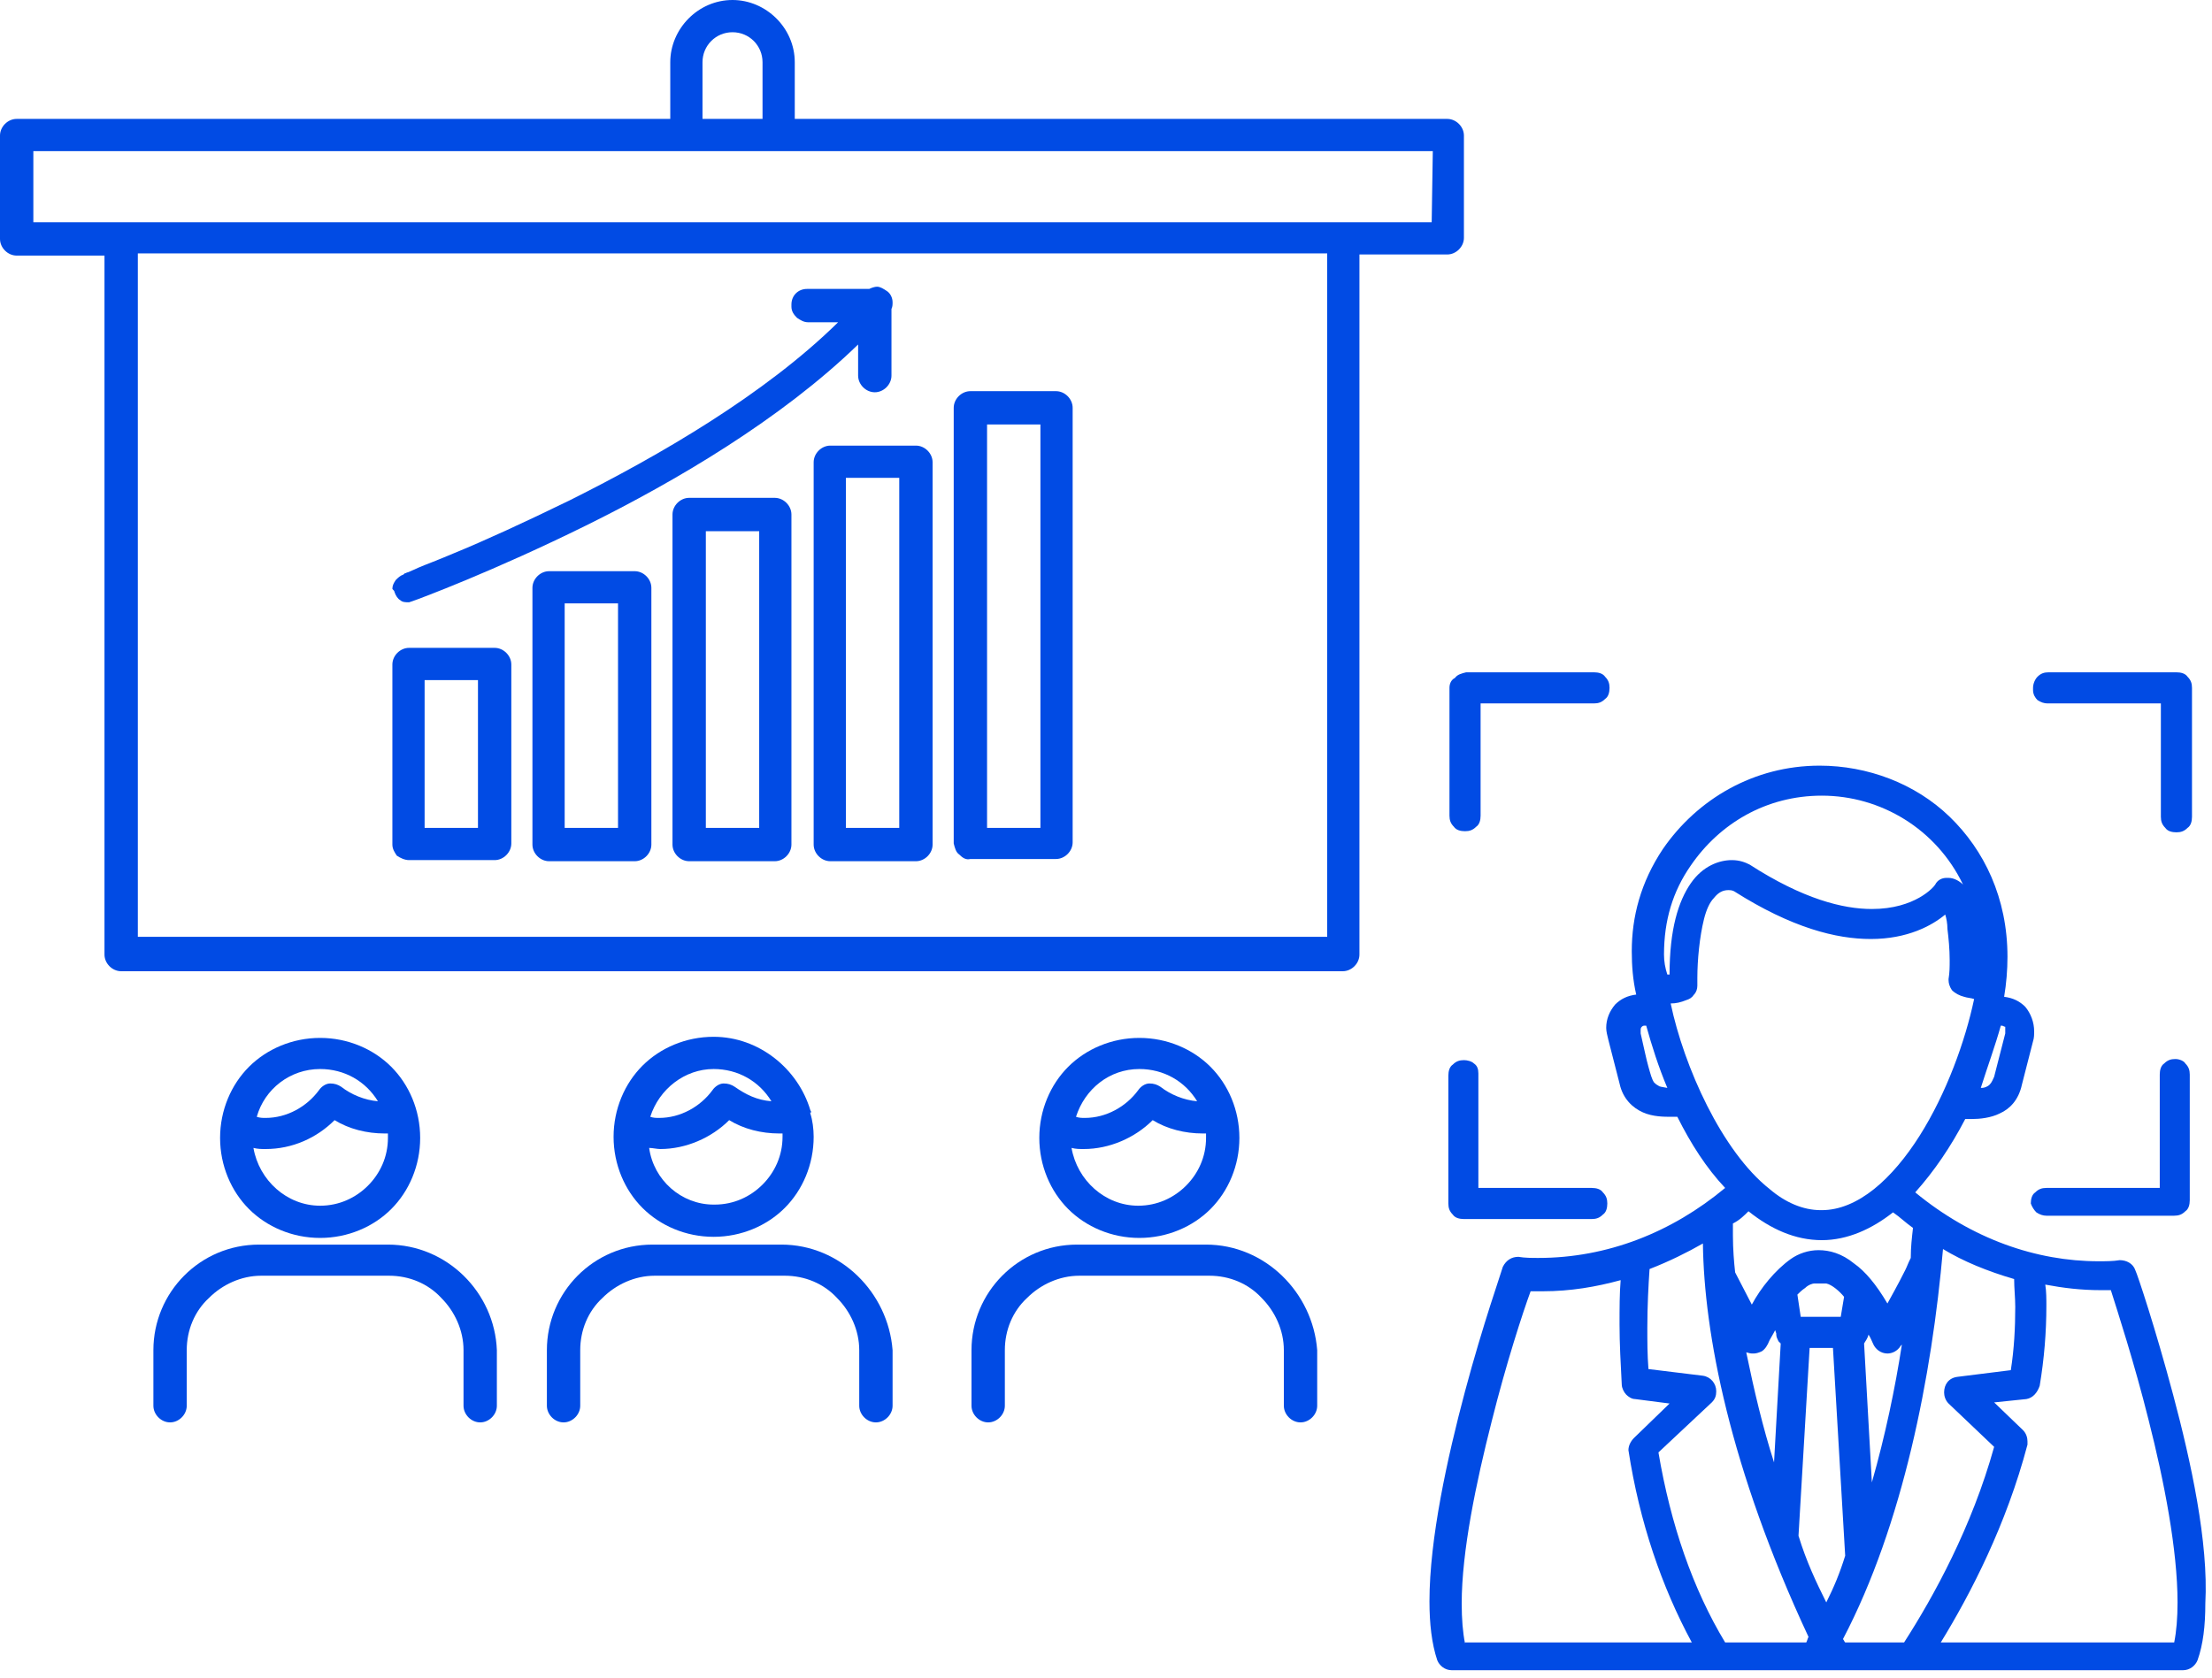
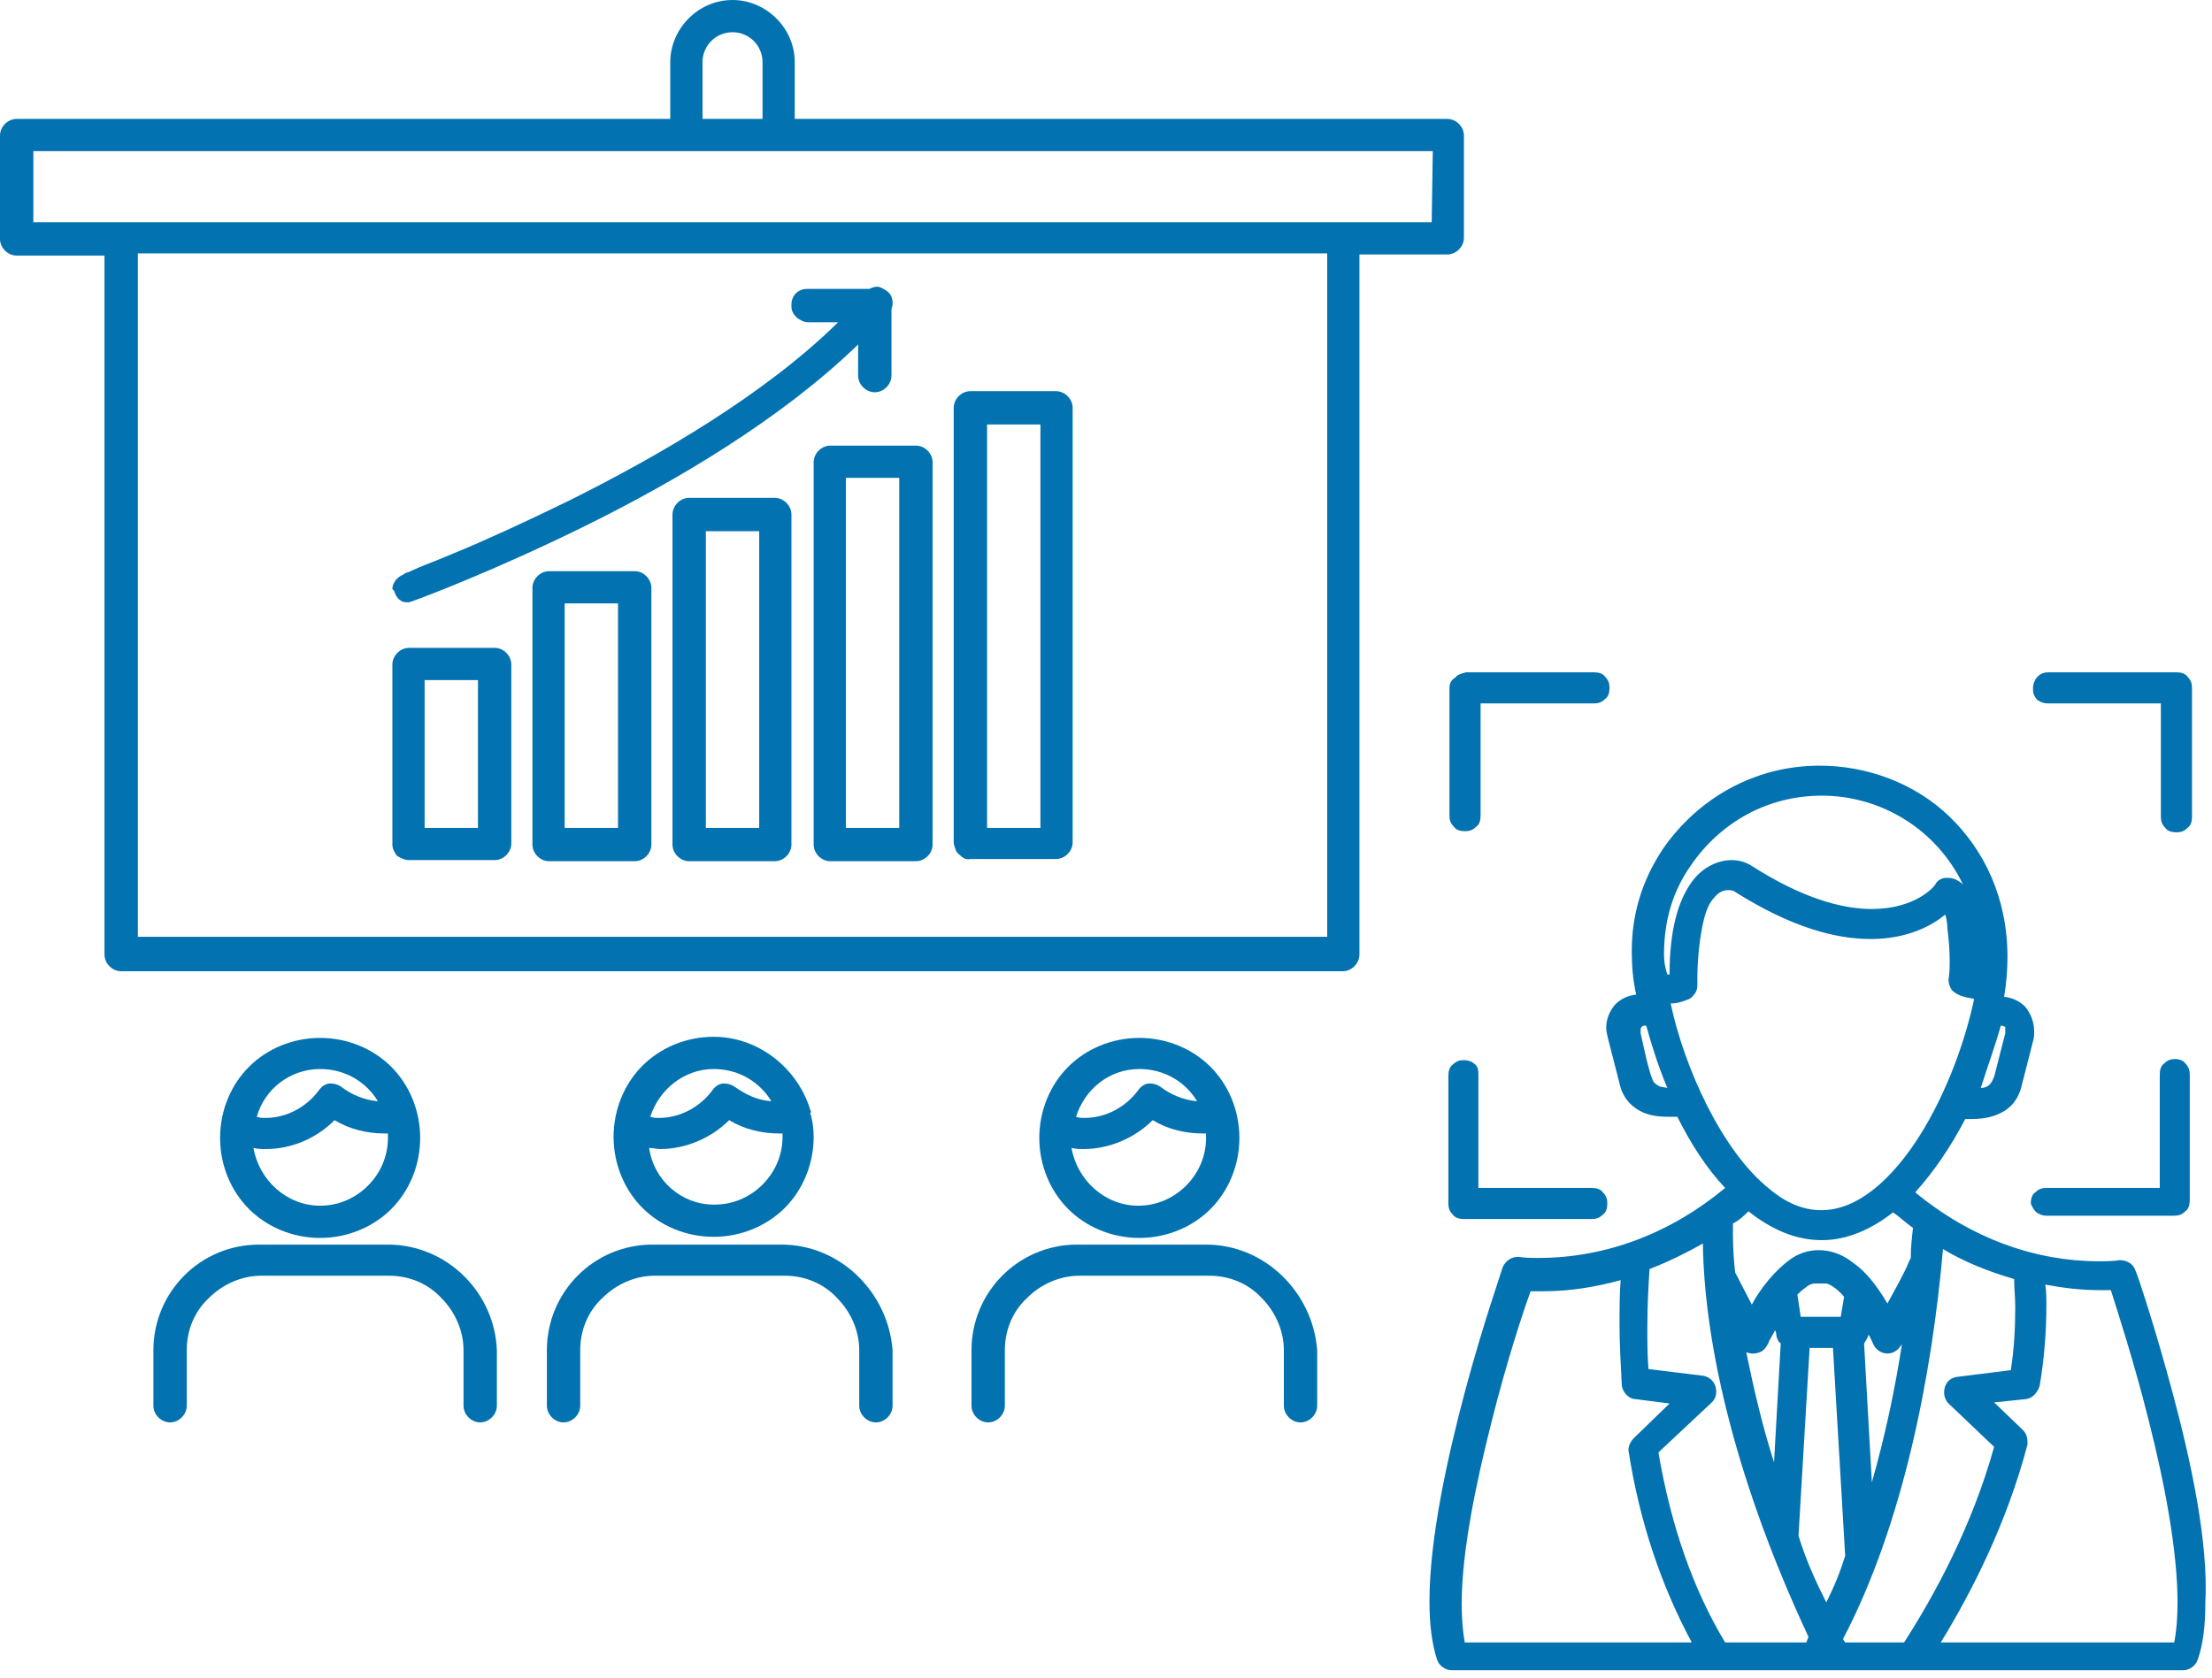
<svg xmlns="http://www.w3.org/2000/svg" width="199" height="151" viewBox="0 0 199 151" fill="none">
-   <path d="M195.5 125.5C193.9 119.5 192.3 114.7 192.1 114.3C191.9 113.7 191.3 113.4 190.7 113.4C190.1 113.5 189.4 113.5 188.8 113.5C183.2 113.5 177.4 111.5 172.3 107.3C174 105.4 175.5 103.2 176.8 100.7C177 100.7 177.2 100.7 177.4 100.7C178.1 100.7 179.1 100.6 179.9 100.2C180.8 99.8 181.6 99 181.9 97.6L182.9 93.7C183 93.4 183 93.1 183 92.8C183 92 182.7 91.2 182.2 90.6C181.7 90.1 181.1 89.8 180.3 89.7C180.5 88.5 180.6 87.3 180.6 86.1C180.6 80.8 178.5 76.5 175.4 73.5C172.3 70.5 168 68.9 163.7 68.9C157.8 68.9 152.7 71.9 149.6 76.4C147.6 79.4 146.8 82.5 146.8 85.6C146.8 86.9 146.9 88.2 147.2 89.5C146.4 89.6 145.8 89.9 145.3 90.4C144.8 91 144.5 91.7 144.5 92.5C144.5 92.8 144.6 93.2 144.7 93.6L145.7 97.5C146 98.9 146.9 99.7 147.8 100.1C148.7 100.5 149.7 100.5 150.4 100.5C150.6 100.5 150.7 100.5 150.9 100.5C152.1 102.9 153.5 105.1 155.2 106.9C150.4 110.9 144.6 113.2 138.4 113.2C137.8 113.2 137.2 113.2 136.6 113.1C136 113.1 135.5 113.4 135.2 114C135.1 114.4 133.4 119.2 131.8 125.2C130.2 131.2 128.6 138.5 128.6 144.1C128.6 146.1 128.8 147.9 129.3 149.4C129.5 149.9 130 150.3 130.6 150.3C178.3 150.3 164.3 150.3 196.4 150.3C197 150.3 197.5 149.9 197.7 149.4C198.2 148 198.4 146.3 198.4 144.3C198.7 138.8 197.1 131.5 195.5 125.5ZM171.3 147.8H166C165.9 147.7 165.9 147.6 165.8 147.5C171.2 137.2 173.8 123.8 174.8 112.4C176.6 113.5 178.8 114.4 181.2 115.1C181.2 115.9 181.3 116.8 181.3 117.6C181.3 119.5 181.2 121.4 180.9 123.3L176.1 123.9C175.3 124 174.9 124.6 174.9 125.3C174.9 125.6 175 126 175.3 126.3L179.4 130.2C177.4 137.4 174 143.6 171.3 147.8ZM195.6 147.8H174.6C177.3 143.4 180.5 137.2 182.4 130C182.4 129.9 182.4 129.8 182.4 129.7C182.4 129.4 182.3 129 182 128.7L179.4 126.2L182.3 125.9C182.9 125.8 183.3 125.3 183.5 124.7C183.9 122.3 184.1 119.9 184.1 117.5C184.1 116.9 184.1 116.2 184 115.6C185.6 115.9 187.2 116.1 189 116.1C189.3 116.1 189.6 116.1 189.9 116.1C190.5 118 192 122.6 193.3 127.8C194.7 133.3 195.9 139.5 195.9 144.2C195.9 145.6 195.8 146.8 195.6 147.8ZM157.3 109C159.3 110.6 161.5 111.6 163.9 111.6C166.2 111.6 168.4 110.6 170.3 109.1C170.9 109.5 171.4 110 172.1 110.5C172 111.4 171.9 112.2 171.9 113.2C171.6 113.8 171.6 113.9 171.4 114.3C171.2 114.7 170.8 115.5 169.8 117.3C168.8 115.6 167.8 114.4 166.8 113.7C165.7 112.8 164.6 112.5 163.6 112.5C162.7 112.5 161.8 112.8 161.1 113.3C159.7 114.3 158.4 115.9 157.6 117.4L156.1 114.5C156 113.6 155.9 112.4 155.9 111.2C155.9 110.8 155.9 110.4 155.9 110.1C156.5 109.8 156.9 109.4 157.3 109ZM162.4 115.9C162.7 115.6 163.1 115.5 163.2 115.5H163.3C163.4 115.5 163.5 115.5 163.6 115.5C163.7 115.5 163.8 115.5 163.9 115.5H164.1C164.2 115.5 164.2 115.5 164.3 115.5C164.8 115.6 165.5 116.2 165.9 116.7L165.6 118.5H162L161.7 116.5C161.9 116.3 162.1 116.1 162.4 115.9ZM157.6 121.8H157.8C158 121.8 158.3 121.7 158.5 121.6C158.8 121.4 159 121.1 159.2 120.6C159.3 120.4 159.5 120.1 159.7 119.7L159.8 120V120.1C159.8 120.3 159.9 120.5 160 120.7C160.1 120.8 160.1 120.8 160.2 120.9L159.6 131.6C158.6 128.5 157.8 125.1 157.1 121.7C157.2 121.7 157.4 121.8 157.6 121.8ZM168.1 120.1C168.3 120.4 168.4 120.7 168.5 120.9C168.7 121.4 169.2 121.8 169.8 121.8C170.2 121.8 170.7 121.6 171 121.1L171.1 121C170.5 124.9 169.6 129.2 168.4 133.4L167.7 120.9C167.8 120.7 168 120.5 168.1 120.1ZM149.7 85.9C149.7 82.8 150.5 80.2 152.1 77.9C154.7 74.1 158.9 71.6 163.9 71.6C169.2 71.6 174.2 74.6 176.6 79.6C176.3 79.3 175.8 79 175.3 79H175.1C174.7 79 174.3 79.2 174.1 79.6C174 79.8 172.3 81.8 168.4 81.8C165.8 81.8 162.2 80.9 157.4 77.8C157 77.6 156.5 77.4 155.8 77.4C154.7 77.4 153.2 77.9 152.1 79.5C151 81.1 150.2 83.6 150.2 87.7H150C149.8 87.1 149.7 86.5 149.7 85.9ZM151.7 90C152 89.9 152.2 89.8 152.4 89.5C152.6 89.3 152.7 89 152.7 88.7V88.6C152.7 88.4 152.7 88.2 152.7 88C152.7 86.4 152.9 84.3 153.3 82.7C153.5 81.9 153.8 81.2 154.2 80.8C154.6 80.3 155 80.1 155.5 80.1C155.6 80.1 155.8 80.1 156 80.2C161.2 83.5 165.2 84.5 168.3 84.5C171.6 84.5 173.8 83.3 175 82.3C175.1 82.6 175.2 83.1 175.2 83.6C175.3 84.4 175.4 85.4 175.4 86.4C175.4 87 175.4 87.5 175.3 88.1V88.2C175.3 88.5 175.4 88.8 175.6 89.1C175.9 89.4 176.3 89.6 176.7 89.7C177 89.8 177.3 89.8 177.6 89.9C176.8 93.7 175.1 98.4 172.7 102.2C171.5 104.1 170.1 105.8 168.6 107C167.1 108.2 165.5 108.9 163.9 108.9H163.8C162.2 108.9 160.6 108.2 159.2 107C154.9 103.6 151.5 96 150.3 90.3C150.8 90.3 151.2 90.2 151.7 90ZM162.8 121.3H164.9L166 140C165.5 141.6 165 142.8 164.3 144.2C163.4 142.4 162.5 140.5 161.8 138.2L162.8 121.3ZM180 92.3H180.1C180.2 92.3 180.3 92.4 180.4 92.4V92.6C180.4 92.7 180.4 92.8 180.4 93L179.4 96.9C179.3 97.1 179.2 97.4 179 97.6C178.8 97.8 178.5 97.9 178.3 97.9H178.2C178.8 96 179.5 94.1 180 92.3ZM149.2 97.7C149 97.6 148.9 97.5 148.8 97.4C148.6 97.1 148.5 96.7 148.3 96C148.1 95.3 147.9 94.3 147.6 93V92.7C147.6 92.6 147.6 92.5 147.7 92.4C147.7 92.4 147.8 92.3 147.9 92.3H148.1C148.6 94.1 149.2 96 150 97.9C149.5 97.8 149.3 97.8 149.2 97.7ZM131.8 147.9C131.6 146.9 131.5 145.7 131.5 144.3C131.5 139.6 132.8 133.4 134.2 127.9C135.5 122.7 137 118.1 137.7 116.2C138.1 116.2 138.5 116.2 138.8 116.2C141.3 116.2 143.6 115.8 145.8 115.2C145.7 116.4 145.7 117.7 145.7 119.2C145.7 120.9 145.8 122.7 145.9 124.6C145.9 124.9 146.1 125.3 146.3 125.5C146.5 125.7 146.8 125.9 147.1 125.9L150.2 126.3L147 129.4C146.7 129.7 146.5 130.1 146.5 130.5C147.5 137 149.5 142.8 152.2 147.8H131.8V147.9ZM162.5 147.8H155.2C152.3 143 150.3 137.2 149.2 130.7L154 126.2C154.3 125.9 154.4 125.6 154.4 125.2C154.4 124.5 153.9 123.9 153.2 123.8L148.3 123.2C148.2 121.9 148.2 120.7 148.2 119.5C148.2 117.5 148.3 115.7 148.4 114.2C150.2 113.5 151.8 112.7 153.2 111.9C153.3 119.9 155.6 132.1 162.7 147.3C162.6 147.5 162.6 147.6 162.5 147.8Z" fill="#014BE4" />
-   <path d="M130.4 61.9V73.4C130.4 73.8 130.5 74.1 130.8 74.4C131 74.7 131.4 74.8 131.8 74.8C132.2 74.8 132.5 74.7 132.8 74.4C133.1 74.2 133.2 73.8 133.2 73.4V63.3H143.4C143.8 63.3 144.1 63.2 144.4 62.9C144.7 62.7 144.8 62.3 144.8 61.9C144.8 61.5 144.7 61.2 144.4 60.9C144.2 60.6 143.8 60.5 143.4 60.5H131.9C131.5 60.6 131.1 60.7 130.9 61C130.5 61.2 130.4 61.6 130.4 61.9Z" fill="#014BE4" />
-   <path d="M184.2 63.3H194.4V73.5C194.4 73.9 194.5 74.2 194.8 74.5C195 74.8 195.4 74.9 195.8 74.9C196.2 74.9 196.5 74.8 196.8 74.5C197.1 74.3 197.2 73.9 197.2 73.5V61.9C197.2 61.5 197.1 61.2 196.8 60.9C196.6 60.6 196.2 60.5 195.8 60.5H184.3C183.9 60.5 183.6 60.6 183.3 60.9C183.1 61.1 182.9 61.5 182.9 61.9V62.1C182.9 62.5 183.1 62.8 183.3 63C183.6 63.2 183.9 63.3 184.2 63.3Z" fill="#014BE4" />
-   <path d="M195.7 95.3C195.3 95.3 195 95.4 194.7 95.7C194.4 95.9 194.3 96.3 194.3 96.7V106.9H184.1C183.7 106.9 183.4 107 183.1 107.3C182.8 107.5 182.7 107.9 182.7 108.3C182.8 108.6 183 108.9 183.2 109.1C183.5 109.3 183.8 109.4 184.1 109.4H195.6C196 109.4 196.3 109.3 196.6 109C196.9 108.8 197 108.4 197 108V96.7C197 96.3 196.9 96 196.6 95.7C196.5 95.5 196.1 95.3 195.7 95.3Z" fill="#014BE4" />
-   <path d="M132.6 95.7C132.4 95.5 132 95.4 131.7 95.4C131.3 95.4 131 95.5 130.7 95.8C130.4 96 130.3 96.4 130.3 96.8V108.3C130.3 108.7 130.4 109 130.7 109.3C130.9 109.6 131.3 109.7 131.7 109.7H143.2C143.6 109.7 143.9 109.6 144.2 109.3C144.5 109.1 144.6 108.7 144.6 108.3C144.6 107.9 144.5 107.6 144.2 107.3C144 107 143.6 106.9 143.2 106.9H133V96.6C133 96.2 132.9 95.9 132.6 95.7Z" fill="#014BE4" />
-   <path d="M131.7 21.4V12.2C131.7 11.4 131 10.7 130.2 10.7H71.5V5.6C71.5 2.5 68.9 0 65.9 0C62.8 0 60.3 2.6 60.3 5.6V10.7H1.5C0.7 10.7 0 11.4 0 12.2V21.5C0 22.3 0.7 23 1.5 23H9.4V85.9C9.4 86.7 10.1 87.4 10.9 87.4H120.8C121.6 87.4 122.3 86.7 122.3 85.9V22.9H130.2C131 22.9 131.7 22.2 131.7 21.4ZM119.4 84.3H12.4V22.8H119.4V84.3ZM65.9 2.9C67.4 2.9 68.6 4.1 68.6 5.6V10.7H63.2V5.6C63.2 4.1 64.4 2.9 65.9 2.9ZM128.8 20H3V13.6H128.9L128.8 20Z" fill="#014BE4" />
-   <path d="M86.3 76.9C86.6 77.2 86.9 77.4 87.3 77.3H95C95.8 77.3 96.5 76.6 96.5 75.8V36.7C96.5 35.9 95.8 35.2 95 35.2H87.3C86.5 35.2 85.8 35.9 85.8 36.7V75.9C85.9 76.3 86 76.7 86.3 76.9ZM88.8 38.2H93.6V74.5H88.8V38.2Z" fill="#014BE4" />
-   <path d="M73.2 41.6V76C73.2 76.8 73.9 77.5 74.7 77.5H82.4C83.2 77.5 83.9 76.8 83.9 76V41.6C83.9 40.8 83.2 40.1 82.4 40.1H74.7C73.9 40.1 73.2 40.8 73.2 41.6ZM80.9 74.5H76.1V43H80.9V74.5Z" fill="#014BE4" />
-   <path d="M69.7 44.8H62C61.2 44.8 60.5 45.5 60.5 46.3V76C60.5 76.8 61.2 77.5 62 77.5H69.7C70.5 77.5 71.2 76.8 71.2 76V46.3C71.2 45.5 70.5 44.8 69.7 44.8ZM68.3 74.5H63.5V47.8H68.3V74.5Z" fill="#014BE4" />
-   <path d="M57.1 51.4H49.4C48.6 51.4 47.9 52.1 47.9 52.9V76C47.9 76.8 48.6 77.5 49.4 77.5H57.1C57.9 77.5 58.6 76.8 58.6 76V52.9C58.6 52.1 57.9 51.4 57.1 51.4ZM55.6 74.5H50.8V54.3H55.6V74.5Z" fill="#014BE4" />
-   <path d="M36.8 77.4H44.5C45.3 77.4 46 76.7 46 75.9V59.8C46 59 45.3 58.3 44.5 58.3H36.8C36 58.3 35.3 59 35.3 59.8V76C35.3 76.4 35.5 76.7 35.7 77C36 77.2 36.4 77.4 36.8 77.4ZM38.2 61.2H43V74.5H38.2V61.2Z" fill="#014BE4" />
-   <path d="M35.5 53.3C35.5 53.4 35.5 53.4 35.5 53.3C35.6 53.6 35.8 53.9 36 54C36.2 54.2 36.5 54.2 36.8 54.2L37.1 54.1C37.7 53.9 44.4 51.4 52.7 47.3C60.8 43.3 70.3 37.7 77.2 31V33.8C77.2 34.6 77.9 35.3 78.7 35.3C79.5 35.3 80.2 34.6 80.2 33.8V27.8C80.3 27.6 80.3 27.4 80.3 27.2C80.3 26.8 80.1 26.4 79.8 26.2C79.5 26 79.2 25.8 78.9 25.8C78.7 25.8 78.4 25.9 78.2 26H72.6C71.8 26 71.2 26.6 71.2 27.4V27.6C71.2 28 71.4 28.3 71.7 28.6C72 28.8 72.3 29 72.7 29H75.4C68.8 35.5 59.3 41 51.3 45C47.2 47 43.5 48.7 40.8 49.8C39.4 50.4 38.3 50.8 37.6 51.1C37.2 51.3 36.9 51.4 36.7 51.5C36.6 51.5 36.5 51.6 36.4 51.6L36.3 51.7C36 51.8 35.8 52 35.6 52.2C35.4 52.5 35.3 52.7 35.3 53C35.4 53.1 35.5 53.2 35.5 53.3Z" fill="#014BE4" />
-   <path d="M73 100.1L72.9 99.9C71.8 96.2 68.3 93.3 64.2 93.3C61.7 93.3 59.4 94.3 57.8 95.9C56.2 97.5 55.2 99.8 55.2 102.3C55.2 104.8 56.2 107.1 57.8 108.7C59.4 110.3 61.7 111.3 64.2 111.3C66.7 111.3 69 110.3 70.6 108.7C72.2 107.1 73.2 104.8 73.2 102.3C73.2 101.6 73.1 100.8 72.9 100.2V100.1H73ZM70.4 102.3C70.4 104 69.7 105.5 68.6 106.6C67.5 107.7 66 108.4 64.3 108.4H64.2C61.3 108.4 58.8 106.2 58.4 103.3C58.7 103.3 59.1 103.4 59.4 103.4C61.7 103.4 64 102.4 65.6 100.8C66.9 101.6 68.5 102 70.1 102C70.2 102 70.3 102 70.4 102C70.4 102.1 70.4 102.2 70.4 102.3ZM64.2 96.2C66.4 96.2 68.3 97.3 69.4 99.1C68.1 99 67.1 98.5 66.1 97.8C65.8 97.6 65.5 97.5 65.1 97.5C64.7 97.5 64.3 97.8 64.1 98.1C63 99.6 61.2 100.6 59.3 100.6C59 100.6 58.8 100.6 58.5 100.5C59.3 98 61.6 96.2 64.2 96.2Z" fill="#014BE4" />
-   <path d="M108.9 108.8C110.5 107.2 111.5 104.9 111.5 102.4C111.5 99.9 110.5 97.6 108.9 96C107.3 94.4 105 93.4 102.5 93.4C100 93.4 97.7 94.4 96.1 96C94.5 97.6 93.5 99.9 93.5 102.4C93.5 104.9 94.5 107.2 96.1 108.8C97.7 110.4 100 111.4 102.5 111.4C105 111.4 107.3 110.4 108.9 108.8ZM102.5 96.2C104.7 96.2 106.6 97.3 107.7 99.1C106.5 99 105.3 98.5 104.4 97.8C104.1 97.6 103.8 97.5 103.4 97.5C103 97.5 102.6 97.8 102.4 98.1C101.3 99.6 99.5 100.6 97.6 100.6C97.3 100.6 97.1 100.6 96.8 100.5C97.6 98 99.8 96.2 102.5 96.2ZM97.5 103.4C99.8 103.4 102.1 102.4 103.7 100.8C105 101.6 106.6 102 108.2 102C108.3 102 108.4 102 108.5 102C108.5 102.1 108.5 102.3 108.5 102.4C108.5 104.1 107.8 105.6 106.7 106.7C105.6 107.8 104.1 108.5 102.4 108.5C99.4 108.5 96.9 106.2 96.4 103.3C96.8 103.4 97.1 103.4 97.5 103.4Z" fill="#014BE4" />
-   <path d="M108.5 112H96.9C91.6 112 87.4 116.3 87.4 121.5V126.5C87.4 127.3 88.1 128 88.9 128C89.7 128 90.4 127.3 90.4 126.5V121.5C90.4 119.7 91.1 118 92.4 116.8C93.6 115.6 95.3 114.8 97.1 114.8H108.8C110.6 114.8 112.3 115.5 113.5 116.8C114.7 118 115.5 119.7 115.5 121.5V126.5C115.5 127.3 116.2 128 117 128C117.8 128 118.5 127.3 118.5 126.5V121.5C118.1 116.3 113.8 112 108.5 112Z" fill="#014BE4" />
-   <path d="M70.3 112H58.7C53.4 112 49.2 116.3 49.2 121.5V126.5C49.2 127.3 49.9 128 50.7 128C51.5 128 52.2 127.3 52.2 126.5V121.5C52.2 119.7 52.9 118 54.2 116.8C55.4 115.6 57.1 114.8 58.9 114.8H70.6C72.4 114.8 74.1 115.5 75.3 116.8C76.5 118 77.3 119.7 77.3 121.5V126.5C77.3 127.3 78 128 78.8 128C79.6 128 80.3 127.3 80.3 126.5V121.5C79.9 116.3 75.6 112 70.3 112Z" fill="#014BE4" />
-   <path d="M35.2 108.8C36.8 107.2 37.8 104.9 37.8 102.4C37.8 99.9 36.8 97.6 35.2 96C33.6 94.4 31.3 93.4 28.8 93.4C26.3 93.4 24 94.4 22.4 96C20.8 97.6 19.8 99.9 19.8 102.4C19.8 104.9 20.8 107.2 22.4 108.8C24 110.4 26.3 111.4 28.8 111.4C31.3 111.4 33.6 110.4 35.2 108.8ZM28.8 96.2C31 96.2 32.9 97.3 34 99.1C32.8 99 31.6 98.5 30.7 97.8C30.4 97.6 30.1 97.5 29.7 97.5C29.3 97.5 28.9 97.8 28.7 98.1C27.6 99.6 25.8 100.6 23.9 100.6C23.6 100.6 23.4 100.6 23.1 100.5C23.8 98 26.1 96.2 28.8 96.2ZM23.9 103.4C26.3 103.4 28.5 102.4 30.1 100.8C31.4 101.6 33 102 34.6 102C34.7 102 34.8 102 34.9 102C34.9 102.1 34.9 102.3 34.9 102.4C34.9 104.1 34.2 105.6 33.1 106.7C32 107.8 30.5 108.5 28.8 108.5C25.8 108.5 23.3 106.2 22.8 103.3C23.2 103.4 23.5 103.4 23.9 103.4Z" fill="#014BE4" />
-   <path d="M34.9 112H23.3C18 112 13.8 116.3 13.8 121.5V126.5C13.8 127.3 14.5 128 15.3 128C16.1 128 16.8 127.3 16.8 126.5V121.5C16.8 119.7 17.5 118 18.8 116.8C20 115.6 21.7 114.8 23.5 114.8H35C36.8 114.8 38.5 115.5 39.7 116.8C40.9 118 41.7 119.7 41.7 121.5V126.5C41.7 127.3 42.4 128 43.2 128C44 128 44.7 127.3 44.7 126.5V121.5C44.5 116.3 40.2 112 34.9 112Z" fill="#014BE4" />
+   <path d="M195.5 125.5C193.9 119.5 192.3 114.7 192.1 114.3C191.9 113.7 191.3 113.4 190.7 113.4C190.1 113.5 189.4 113.5 188.8 113.5C183.2 113.5 177.4 111.5 172.3 107.3C174 105.4 175.5 103.2 176.8 100.7C177 100.7 177.2 100.7 177.4 100.7C178.1 100.7 179.1 100.6 179.9 100.2C180.8 99.8 181.6 99 181.9 97.6L182.9 93.7C183 93.4 183 93.1 183 92.8C183 92 182.7 91.2 182.2 90.6C181.7 90.1 181.1 89.8 180.3 89.7C180.5 88.5 180.6 87.3 180.6 86.1C180.6 80.8 178.5 76.5 175.4 73.5C172.3 70.5 168 68.9 163.7 68.9C157.8 68.9 152.7 71.9 149.6 76.4C147.6 79.4 146.8 82.5 146.8 85.6C146.8 86.9 146.9 88.2 147.2 89.5C146.4 89.6 145.8 89.9 145.3 90.4C144.8 91 144.5 91.7 144.5 92.5C144.5 92.8 144.6 93.2 144.7 93.6L145.7 97.5C146 98.9 146.9 99.7 147.8 100.1C148.7 100.5 149.7 100.5 150.4 100.5C150.6 100.5 150.7 100.5 150.9 100.5C152.1 102.9 153.5 105.1 155.2 106.9C150.4 110.9 144.6 113.2 138.4 113.2C137.8 113.2 137.2 113.2 136.6 113.1C136 113.1 135.5 113.4 135.2 114C135.1 114.4 133.4 119.2 131.8 125.2C130.2 131.2 128.6 138.5 128.6 144.1C128.6 146.1 128.8 147.9 129.3 149.4C129.5 149.9 130 150.3 130.6 150.3C178.3 150.3 164.3 150.3 196.4 150.3C197 150.3 197.5 149.9 197.7 149.4C198.2 148 198.4 146.3 198.4 144.3C198.7 138.8 197.1 131.5 195.5 125.5ZM171.3 147.8H166C165.9 147.7 165.9 147.6 165.8 147.5C171.2 137.2 173.8 123.8 174.8 112.4C176.6 113.5 178.8 114.4 181.2 115.1C181.2 115.9 181.3 116.8 181.3 117.6C181.3 119.5 181.2 121.4 180.9 123.3L176.1 123.9C175.3 124 174.9 124.6 174.9 125.3C174.9 125.6 175 126 175.3 126.3L179.4 130.2C177.4 137.4 174 143.6 171.3 147.8ZM195.6 147.8H174.6C177.3 143.4 180.5 137.2 182.4 130C182.4 129.9 182.4 129.8 182.4 129.7C182.4 129.4 182.3 129 182 128.7L179.4 126.2L182.3 125.9C182.9 125.8 183.3 125.3 183.5 124.7C183.9 122.3 184.1 119.9 184.1 117.5C184.1 116.9 184.1 116.2 184 115.6C185.6 115.9 187.2 116.1 189 116.1C189.3 116.1 189.6 116.1 189.9 116.1C190.5 118 192 122.6 193.3 127.8C194.7 133.3 195.9 139.5 195.9 144.2C195.9 145.6 195.8 146.8 195.6 147.8ZM157.3 109C159.3 110.6 161.5 111.6 163.9 111.6C166.2 111.6 168.4 110.6 170.3 109.1C170.9 109.5 171.4 110 172.1 110.5C172 111.4 171.9 112.2 171.9 113.2C171.6 113.8 171.6 113.9 171.4 114.3C171.2 114.7 170.8 115.5 169.8 117.3C168.8 115.6 167.8 114.4 166.8 113.7C165.7 112.8 164.6 112.5 163.6 112.5C162.7 112.5 161.8 112.8 161.1 113.3C159.7 114.3 158.4 115.9 157.6 117.4L156.1 114.5C156 113.6 155.9 112.4 155.9 111.2C155.9 110.8 155.9 110.4 155.9 110.1C156.5 109.8 156.9 109.4 157.3 109ZM162.4 115.9C162.7 115.6 163.1 115.5 163.2 115.5H163.3C163.4 115.5 163.5 115.5 163.6 115.5C163.7 115.5 163.8 115.5 163.9 115.5H164.1C164.2 115.5 164.2 115.5 164.3 115.5C164.8 115.6 165.5 116.2 165.9 116.7L165.6 118.5H162L161.7 116.5C161.9 116.3 162.1 116.1 162.4 115.9ZM157.6 121.8H157.8C158 121.8 158.3 121.7 158.5 121.6C158.8 121.4 159 121.1 159.2 120.6C159.3 120.4 159.5 120.1 159.7 119.7L159.8 120V120.1C159.8 120.3 159.9 120.5 160 120.7C160.1 120.8 160.1 120.8 160.2 120.9L159.6 131.6C158.6 128.5 157.8 125.1 157.1 121.7C157.2 121.7 157.4 121.8 157.6 121.8ZM168.1 120.1C168.3 120.4 168.4 120.7 168.5 120.9C168.7 121.4 169.2 121.8 169.8 121.8C170.2 121.8 170.7 121.6 171 121.1L171.1 121C170.5 124.9 169.6 129.2 168.4 133.4L167.7 120.9C167.8 120.7 168 120.5 168.1 120.1ZM149.7 85.9C149.7 82.8 150.5 80.2 152.1 77.9C154.7 74.1 158.9 71.6 163.9 71.6C169.2 71.6 174.2 74.6 176.6 79.6C176.3 79.3 175.8 79 175.3 79H175.1C174.7 79 174.3 79.2 174.1 79.6C174 79.8 172.3 81.8 168.4 81.8C165.8 81.8 162.2 80.9 157.4 77.8C157 77.6 156.5 77.4 155.8 77.4C154.7 77.4 153.2 77.9 152.1 79.5C151 81.1 150.2 83.6 150.2 87.7H150C149.8 87.1 149.7 86.5 149.7 85.9ZM151.7 90C152 89.9 152.2 89.8 152.4 89.5C152.6 89.3 152.7 89 152.7 88.7V88.6C152.7 88.4 152.7 88.2 152.7 88C152.7 86.4 152.9 84.3 153.3 82.7C153.5 81.9 153.8 81.2 154.2 80.8C154.6 80.3 155 80.1 155.5 80.1C155.6 80.1 155.8 80.1 156 80.2C161.2 83.5 165.2 84.5 168.3 84.5C171.6 84.5 173.8 83.3 175 82.3C175.1 82.6 175.2 83.1 175.2 83.6C175.3 84.4 175.4 85.4 175.4 86.4C175.4 87 175.4 87.5 175.3 88.1V88.2C175.3 88.5 175.4 88.8 175.6 89.1C175.9 89.4 176.3 89.6 176.7 89.7C177 89.8 177.3 89.8 177.6 89.9C176.8 93.7 175.1 98.4 172.7 102.2C171.5 104.1 170.1 105.8 168.6 107C167.1 108.2 165.5 108.9 163.9 108.9H163.8C162.2 108.9 160.6 108.2 159.2 107C154.9 103.6 151.5 96 150.3 90.3C150.8 90.3 151.2 90.2 151.7 90ZM162.8 121.3H164.9L166 140C165.5 141.6 165 142.8 164.3 144.2C163.4 142.4 162.5 140.5 161.8 138.2L162.8 121.3ZM180 92.3H180.1C180.2 92.3 180.3 92.4 180.4 92.4V92.6C180.4 92.7 180.4 92.8 180.4 93L179.4 96.9C179.3 97.1 179.2 97.4 179 97.6C178.8 97.8 178.5 97.9 178.3 97.9H178.2C178.8 96 179.5 94.1 180 92.3ZM149.2 97.7C149 97.6 148.9 97.5 148.8 97.4C148.6 97.1 148.5 96.7 148.3 96C148.1 95.3 147.9 94.3 147.6 93V92.7C147.6 92.6 147.6 92.5 147.7 92.4C147.7 92.4 147.8 92.3 147.9 92.3H148.1C148.6 94.1 149.2 96 150 97.9C149.5 97.8 149.3 97.8 149.2 97.7ZM131.8 147.9C131.6 146.9 131.5 145.7 131.5 144.3C131.5 139.6 132.8 133.4 134.2 127.9C135.5 122.7 137 118.1 137.7 116.2C138.1 116.2 138.5 116.2 138.8 116.2C141.3 116.2 143.6 115.8 145.8 115.2C145.7 116.4 145.7 117.7 145.7 119.2C145.7 120.9 145.8 122.7 145.9 124.6C145.9 124.9 146.1 125.3 146.3 125.5C146.5 125.7 146.8 125.9 147.1 125.9L150.2 126.3L147 129.4C146.7 129.7 146.5 130.1 146.5 130.5C147.5 137 149.5 142.8 152.2 147.8H131.8V147.9ZM162.5 147.8H155.2C152.3 143 150.3 137.2 149.2 130.7L154 126.2C154.3 125.9 154.4 125.6 154.4 125.2C154.4 124.5 153.9 123.9 153.2 123.8L148.3 123.2C148.2 121.9 148.2 120.7 148.2 119.5C148.2 117.5 148.3 115.7 148.4 114.2C150.2 113.5 151.8 112.7 153.2 111.9C153.3 119.9 155.6 132.1 162.7 147.3C162.6 147.5 162.6 147.6 162.5 147.8Z" fill="#0272B0" />
+   <path d="M130.4 61.9V73.4C130.4 73.8 130.5 74.1 130.8 74.4C131 74.7 131.4 74.8 131.8 74.8C132.2 74.8 132.5 74.7 132.8 74.4C133.1 74.2 133.2 73.8 133.2 73.4V63.3H143.4C143.8 63.3 144.1 63.2 144.4 62.9C144.7 62.7 144.8 62.3 144.8 61.9C144.8 61.5 144.7 61.2 144.4 60.9C144.2 60.6 143.8 60.5 143.4 60.5H131.9C131.5 60.6 131.1 60.7 130.9 61C130.5 61.2 130.4 61.6 130.4 61.9Z" fill="#0272B0" />
+   <path d="M184.2 63.3H194.4V73.5C194.4 73.9 194.5 74.2 194.8 74.5C195 74.8 195.4 74.9 195.8 74.9C196.2 74.9 196.5 74.8 196.8 74.5C197.1 74.3 197.2 73.9 197.2 73.5V61.9C197.2 61.5 197.1 61.2 196.8 60.9C196.6 60.6 196.2 60.5 195.8 60.5H184.3C183.9 60.5 183.6 60.6 183.3 60.9C183.1 61.1 182.9 61.5 182.9 61.9V62.1C182.9 62.5 183.1 62.8 183.3 63C183.6 63.2 183.9 63.3 184.2 63.3Z" fill="#0272B0" />
+   <path d="M195.7 95.3C195.3 95.3 195 95.4 194.7 95.7C194.4 95.9 194.3 96.3 194.3 96.7V106.9H184.1C183.7 106.9 183.4 107 183.1 107.3C182.8 107.5 182.7 107.9 182.7 108.3C182.8 108.6 183 108.9 183.2 109.1C183.5 109.3 183.8 109.4 184.1 109.4H195.6C196 109.4 196.3 109.3 196.6 109C196.9 108.8 197 108.4 197 108V96.7C197 96.3 196.9 96 196.6 95.7C196.5 95.5 196.1 95.3 195.7 95.3Z" fill="#0272B0" />
+   <path d="M132.6 95.7C132.4 95.5 132 95.4 131.7 95.4C131.3 95.4 131 95.5 130.7 95.8C130.4 96 130.3 96.4 130.3 96.8V108.3C130.3 108.7 130.4 109 130.7 109.3C130.9 109.6 131.3 109.7 131.7 109.7H143.2C143.6 109.7 143.9 109.6 144.2 109.3C144.5 109.1 144.6 108.7 144.6 108.3C144.6 107.9 144.5 107.6 144.2 107.3C144 107 143.6 106.9 143.2 106.9H133V96.6C133 96.2 132.9 95.9 132.6 95.7Z" fill="#0272B0" />
+   <path d="M131.7 21.4V12.2C131.7 11.4 131 10.7 130.2 10.7H71.5V5.6C71.5 2.5 68.9 0 65.9 0C62.8 0 60.3 2.6 60.3 5.6V10.7H1.5C0.7 10.7 0 11.4 0 12.2V21.5C0 22.3 0.7 23 1.5 23H9.4V85.9C9.4 86.7 10.1 87.4 10.9 87.4H120.8C121.6 87.4 122.3 86.7 122.3 85.9V22.9H130.2C131 22.9 131.7 22.2 131.7 21.4ZM119.4 84.3H12.4V22.8H119.4V84.3ZM65.9 2.9C67.4 2.9 68.6 4.1 68.6 5.6V10.7H63.2V5.6C63.2 4.1 64.4 2.9 65.9 2.9ZM128.8 20H3V13.6H128.9L128.8 20Z" fill="#0272B0" />
+   <path d="M86.3 76.9C86.6 77.2 86.9 77.4 87.3 77.3H95C95.8 77.3 96.5 76.6 96.5 75.8V36.7C96.5 35.9 95.8 35.2 95 35.2H87.3C86.5 35.2 85.8 35.9 85.8 36.7V75.9C85.9 76.3 86 76.7 86.3 76.9ZM88.8 38.2H93.6V74.5H88.8V38.2Z" fill="#0272B0" />
+   <path d="M73.2 41.6V76C73.2 76.8 73.9 77.5 74.7 77.5H82.4C83.2 77.5 83.9 76.8 83.9 76V41.6C83.9 40.8 83.2 40.1 82.4 40.1H74.7C73.9 40.1 73.2 40.8 73.2 41.6ZM80.9 74.5H76.1V43H80.9V74.5Z" fill="#0272B0" />
+   <path d="M69.7 44.8H62C61.2 44.8 60.5 45.5 60.5 46.3V76C60.5 76.8 61.2 77.5 62 77.5H69.7C70.5 77.5 71.2 76.8 71.2 76V46.3C71.2 45.5 70.5 44.8 69.7 44.8ZM68.3 74.5H63.5V47.8H68.3V74.5Z" fill="#0272B0" />
+   <path d="M57.1 51.4H49.4C48.6 51.4 47.9 52.1 47.9 52.9V76C47.9 76.8 48.6 77.5 49.4 77.5H57.1C57.9 77.5 58.6 76.8 58.6 76V52.9C58.6 52.1 57.9 51.4 57.1 51.4ZM55.6 74.5H50.8V54.3H55.6V74.5Z" fill="#0272B0" />
+   <path d="M36.8 77.4H44.5C45.3 77.4 46 76.7 46 75.9V59.8C46 59 45.3 58.3 44.5 58.3H36.8C36 58.3 35.3 59 35.3 59.8V76C35.3 76.4 35.5 76.7 35.7 77C36 77.2 36.4 77.4 36.8 77.4ZM38.2 61.2H43V74.5H38.2V61.2Z" fill="#0272B0" />
+   <path d="M35.5 53.3C35.5 53.4 35.5 53.4 35.5 53.3C35.6 53.6 35.8 53.9 36 54C36.2 54.2 36.5 54.2 36.8 54.2L37.1 54.1C37.7 53.9 44.4 51.4 52.7 47.3C60.8 43.3 70.3 37.7 77.2 31V33.8C77.2 34.6 77.9 35.3 78.7 35.3C79.5 35.3 80.2 34.6 80.2 33.8V27.8C80.3 27.6 80.3 27.4 80.3 27.2C80.3 26.8 80.1 26.4 79.8 26.2C79.5 26 79.2 25.8 78.9 25.8C78.7 25.8 78.4 25.9 78.2 26H72.6C71.8 26 71.2 26.6 71.2 27.4V27.6C71.2 28 71.4 28.3 71.7 28.6C72 28.8 72.3 29 72.7 29H75.4C68.8 35.5 59.3 41 51.3 45C47.2 47 43.5 48.7 40.8 49.8C39.4 50.4 38.3 50.8 37.6 51.1C37.2 51.3 36.9 51.4 36.7 51.5C36.6 51.5 36.5 51.6 36.4 51.6L36.3 51.7C36 51.8 35.8 52 35.6 52.2C35.4 52.5 35.3 52.7 35.3 53C35.4 53.1 35.5 53.2 35.5 53.3Z" fill="#0272B0" />
+   <path d="M73 100.1L72.9 99.9C71.8 96.2 68.3 93.3 64.2 93.3C61.7 93.3 59.4 94.3 57.8 95.9C56.2 97.5 55.2 99.8 55.2 102.3C55.2 104.8 56.2 107.1 57.8 108.7C59.4 110.3 61.7 111.3 64.2 111.3C66.7 111.3 69 110.3 70.6 108.7C72.2 107.1 73.2 104.8 73.2 102.3C73.2 101.6 73.1 100.8 72.9 100.2V100.1H73ZM70.4 102.3C70.4 104 69.7 105.5 68.6 106.6C67.5 107.7 66 108.4 64.3 108.4H64.2C61.3 108.4 58.8 106.2 58.4 103.3C58.7 103.3 59.1 103.4 59.4 103.4C61.7 103.4 64 102.4 65.6 100.8C66.9 101.6 68.5 102 70.1 102C70.2 102 70.3 102 70.4 102C70.4 102.1 70.4 102.2 70.4 102.3ZM64.2 96.2C66.4 96.2 68.3 97.3 69.4 99.1C68.1 99 67.1 98.5 66.1 97.8C65.8 97.6 65.5 97.5 65.1 97.5C64.7 97.5 64.3 97.8 64.1 98.1C63 99.6 61.2 100.6 59.3 100.6C59 100.6 58.8 100.6 58.5 100.5C59.3 98 61.6 96.2 64.2 96.2Z" fill="#0272B0" />
+   <path d="M108.9 108.8C110.5 107.2 111.5 104.9 111.5 102.4C111.5 99.9 110.5 97.6 108.9 96C107.3 94.4 105 93.4 102.5 93.4C100 93.4 97.7 94.4 96.1 96C94.5 97.6 93.5 99.9 93.5 102.4C93.5 104.9 94.5 107.2 96.1 108.8C97.7 110.4 100 111.4 102.5 111.4C105 111.4 107.3 110.4 108.9 108.8ZM102.5 96.2C104.7 96.2 106.6 97.3 107.7 99.1C106.5 99 105.3 98.5 104.4 97.8C104.1 97.6 103.8 97.5 103.4 97.5C103 97.5 102.6 97.8 102.4 98.1C101.3 99.6 99.5 100.6 97.6 100.6C97.3 100.6 97.1 100.6 96.8 100.5C97.6 98 99.8 96.2 102.5 96.2ZM97.5 103.4C99.8 103.4 102.1 102.4 103.7 100.8C105 101.6 106.6 102 108.2 102C108.3 102 108.4 102 108.5 102C108.5 102.1 108.5 102.3 108.5 102.4C108.5 104.1 107.8 105.6 106.7 106.7C105.6 107.8 104.1 108.5 102.4 108.5C99.4 108.5 96.9 106.2 96.4 103.3C96.8 103.4 97.1 103.4 97.5 103.4Z" fill="#0272B0" />
+   <path d="M108.5 112H96.9C91.6 112 87.4 116.3 87.4 121.5V126.5C87.4 127.3 88.1 128 88.9 128C89.7 128 90.4 127.3 90.4 126.5V121.5C90.4 119.7 91.1 118 92.4 116.8C93.6 115.6 95.3 114.8 97.1 114.8H108.8C110.6 114.8 112.3 115.5 113.5 116.8C114.7 118 115.5 119.7 115.5 121.5V126.5C115.5 127.3 116.2 128 117 128C117.8 128 118.5 127.3 118.5 126.5V121.5C118.1 116.3 113.8 112 108.5 112Z" fill="#0272B0" />
+   <path d="M70.3 112H58.7C53.4 112 49.2 116.3 49.2 121.5V126.5C49.2 127.3 49.9 128 50.7 128C51.5 128 52.2 127.3 52.2 126.5V121.5C52.2 119.7 52.9 118 54.2 116.8C55.4 115.6 57.1 114.8 58.9 114.8H70.6C72.4 114.8 74.1 115.5 75.3 116.8C76.5 118 77.3 119.7 77.3 121.5V126.5C77.3 127.3 78 128 78.8 128C79.6 128 80.3 127.3 80.3 126.5V121.5C79.9 116.3 75.6 112 70.3 112Z" fill="#0272B0" />
+   <path d="M35.2 108.8C36.8 107.2 37.8 104.9 37.8 102.4C37.8 99.9 36.8 97.6 35.2 96C33.6 94.4 31.3 93.4 28.8 93.4C26.3 93.4 24 94.4 22.4 96C20.8 97.6 19.8 99.9 19.8 102.4C19.8 104.9 20.8 107.2 22.4 108.8C24 110.4 26.3 111.4 28.8 111.4C31.3 111.4 33.6 110.4 35.2 108.8ZM28.8 96.2C31 96.2 32.9 97.3 34 99.1C32.8 99 31.6 98.5 30.7 97.8C30.4 97.6 30.1 97.5 29.7 97.5C29.3 97.5 28.9 97.8 28.7 98.1C27.6 99.6 25.8 100.6 23.9 100.6C23.6 100.6 23.4 100.6 23.1 100.5C23.8 98 26.1 96.2 28.8 96.2ZM23.9 103.4C26.3 103.4 28.5 102.4 30.1 100.8C31.4 101.6 33 102 34.6 102C34.7 102 34.8 102 34.9 102C34.9 102.1 34.9 102.3 34.9 102.4C34.9 104.1 34.2 105.6 33.1 106.7C32 107.8 30.5 108.5 28.8 108.5C25.8 108.5 23.3 106.2 22.8 103.3C23.2 103.4 23.5 103.4 23.9 103.4Z" fill="#0272B0" />
+   <path d="M34.9 112H23.3C18 112 13.8 116.3 13.8 121.5V126.5C13.8 127.3 14.5 128 15.3 128C16.1 128 16.8 127.3 16.8 126.5V121.5C16.8 119.7 17.5 118 18.8 116.8C20 115.6 21.7 114.8 23.5 114.8H35C36.8 114.8 38.5 115.5 39.7 116.8C40.9 118 41.7 119.7 41.7 121.5V126.5C41.7 127.3 42.4 128 43.2 128C44 128 44.7 127.3 44.7 126.5V121.5C44.5 116.3 40.2 112 34.9 112Z" fill="#0272B0" />
</svg>
